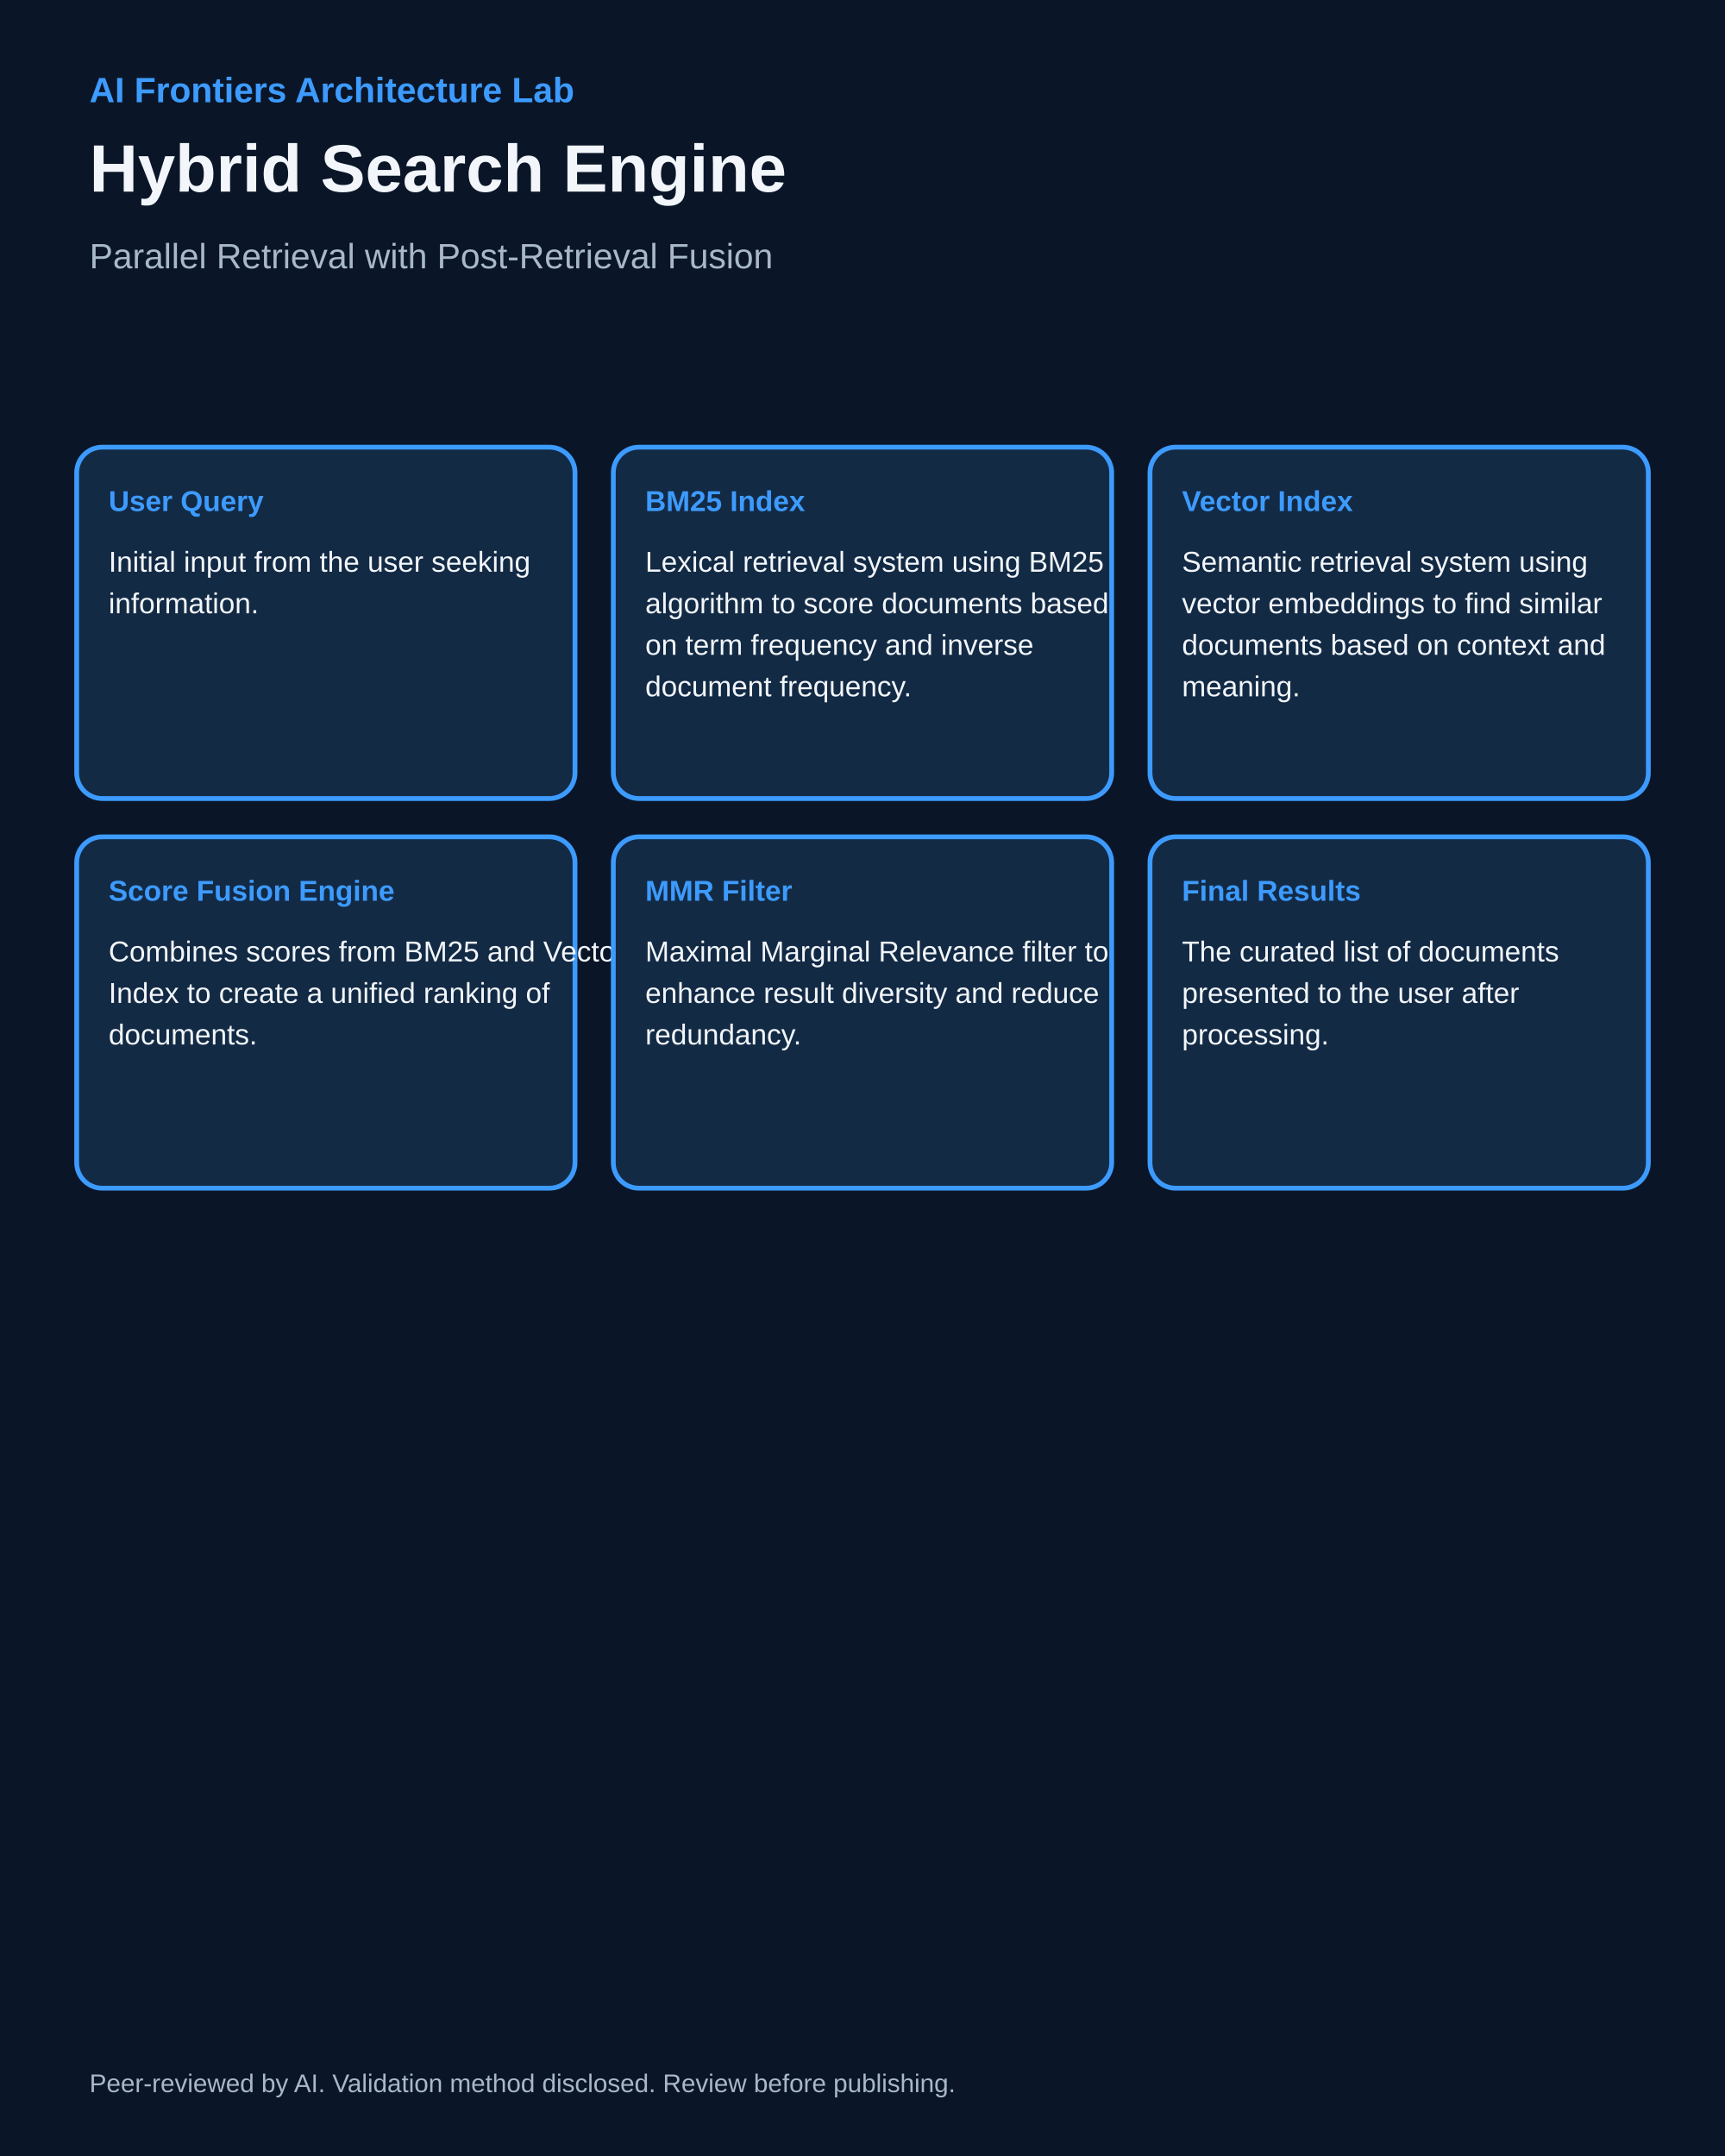
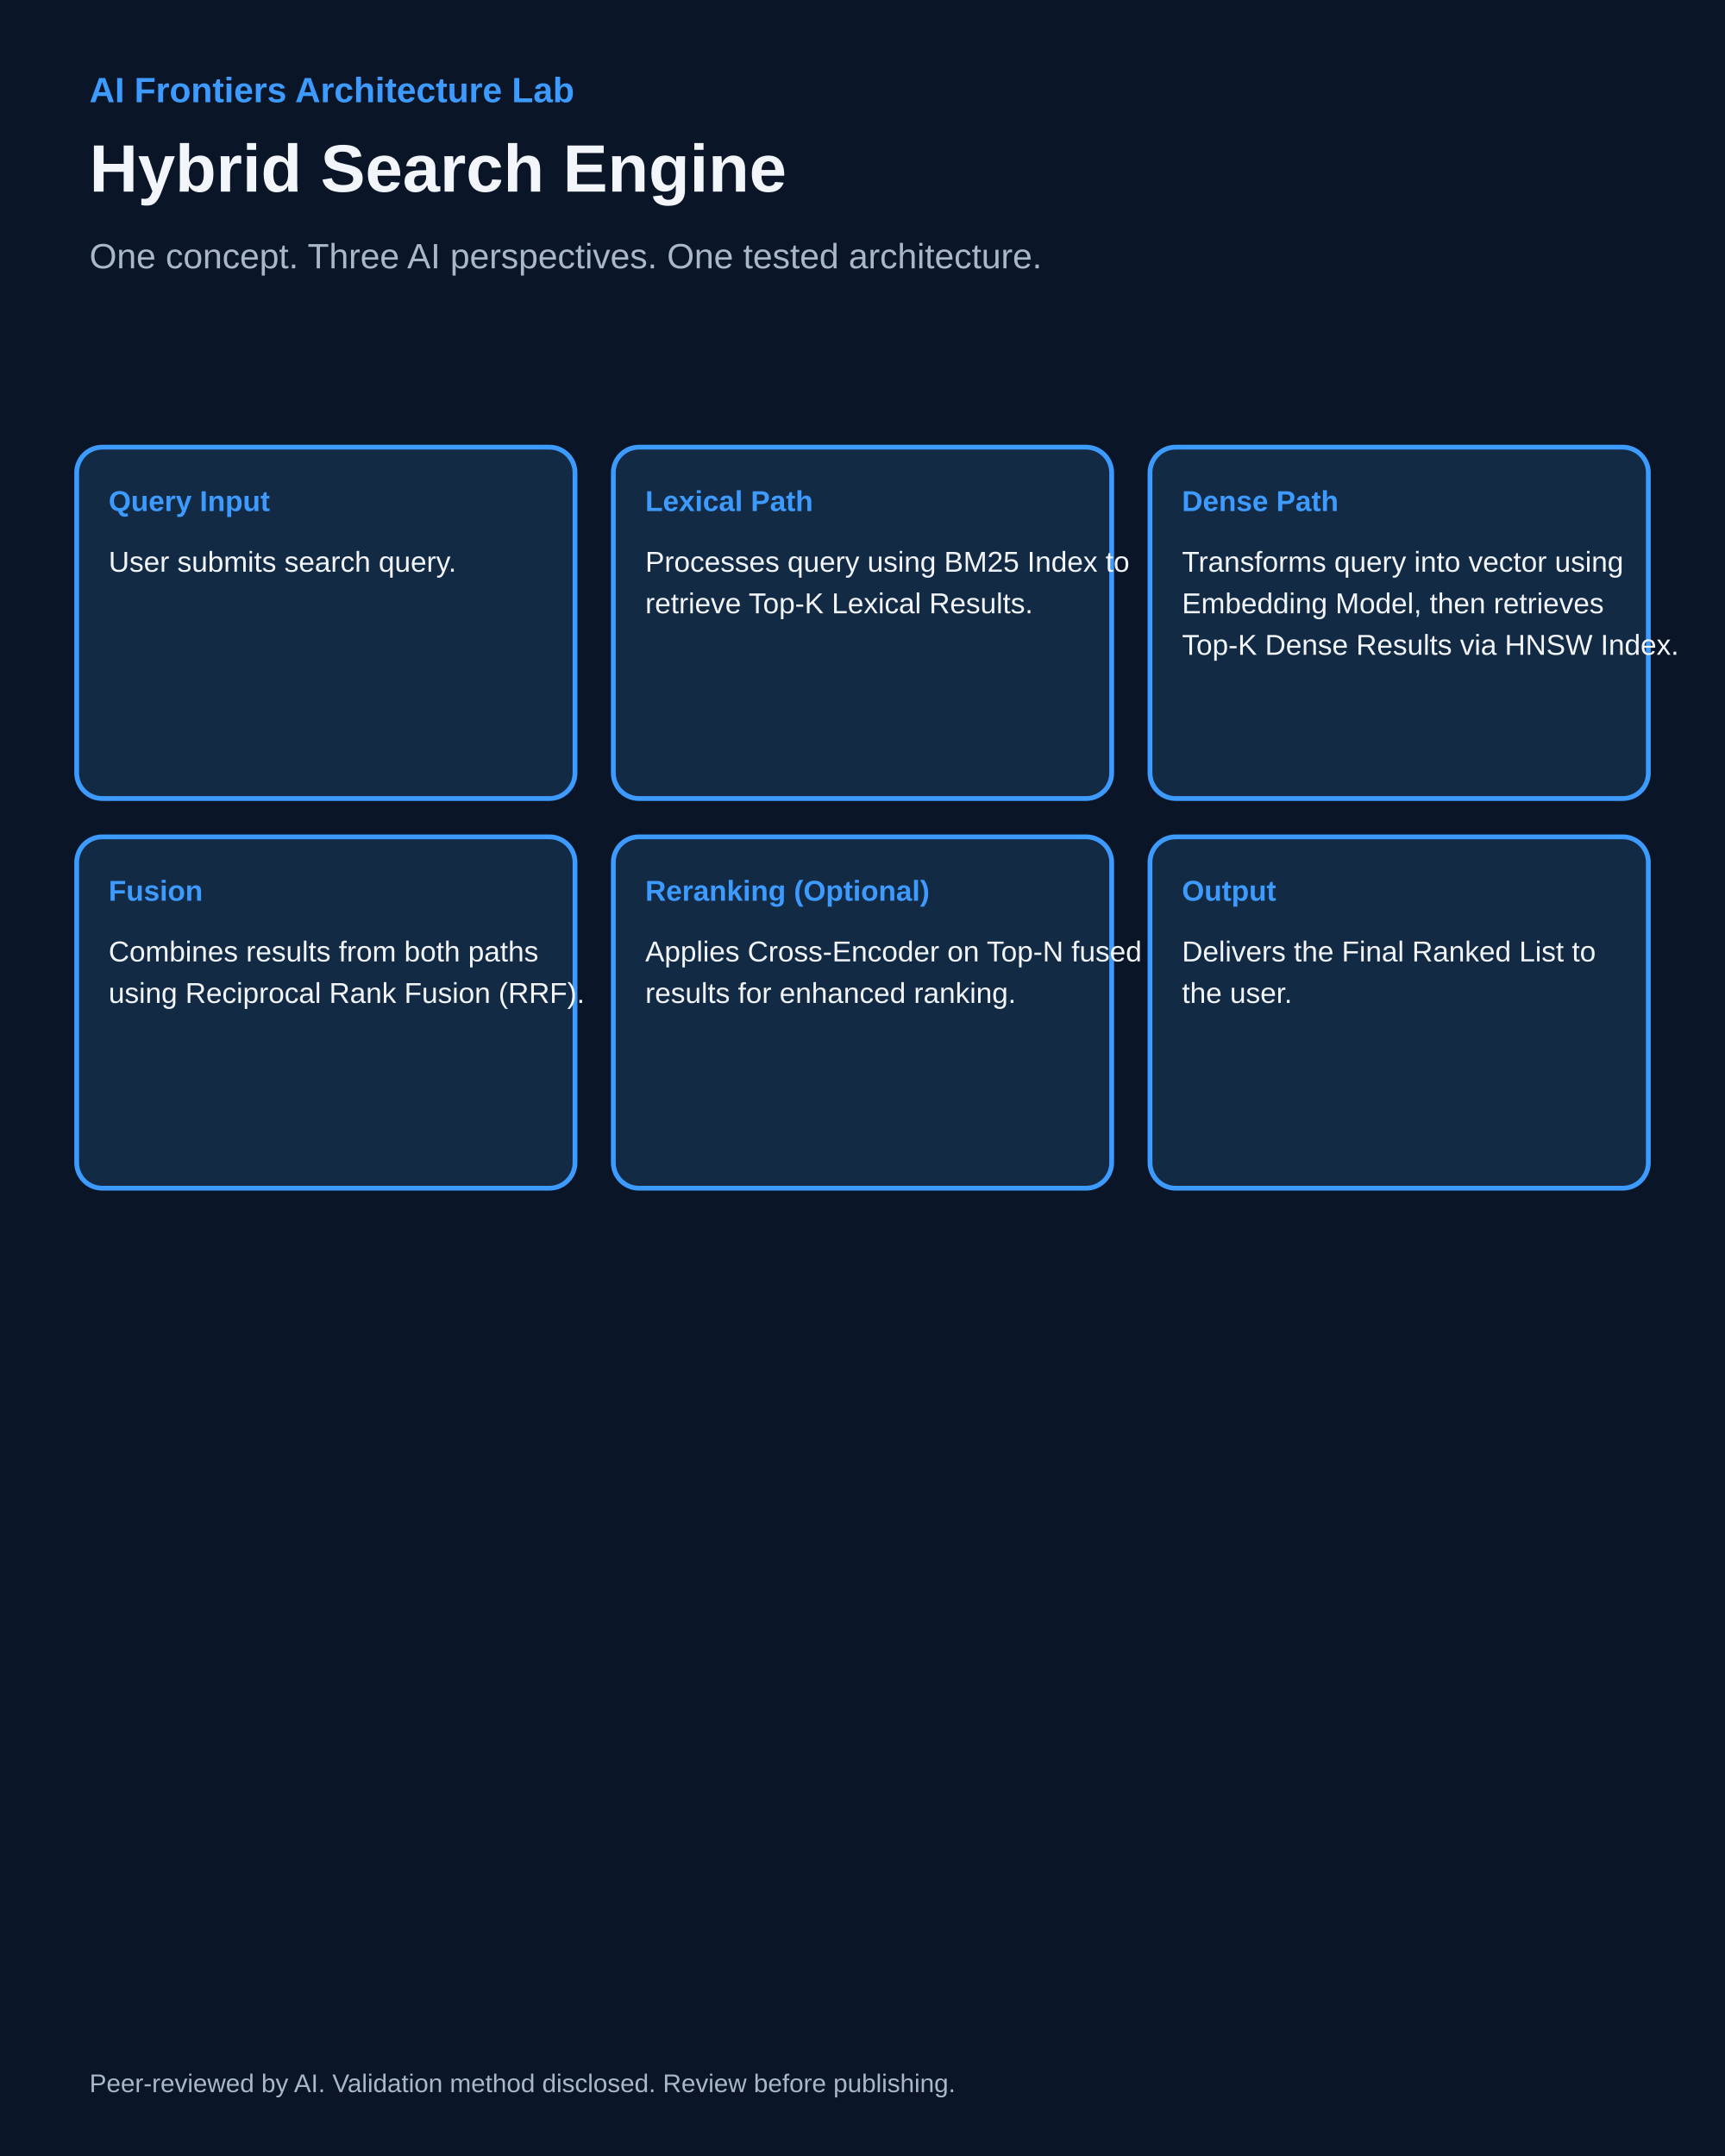
<svg xmlns="http://www.w3.org/2000/svg" width="1080" height="1350" viewBox="0 0 1080 1350">
  <rect width="100%" height="100%" fill="#0A1628" />
  <text x="56" y="64" fill="#3D9BFF" font-size="22" font-family="Arial, Helvetica, sans-serif" font-weight="700">AI Frontiers Architecture Lab</text>
  <text x="56" y="120" fill="#F2F6FA" font-size="42" font-family="Arial, Helvetica, sans-serif" font-weight="700">Hybrid Search Engine</text>
-   <text x="56" y="168" fill="#A8B8C8" font-size="22" font-family="Arial, Helvetica, sans-serif">Parallel Retrieval with Post-Retrieval Fusion</text>
+   <text x="56" y="168" fill="#A8B8C8" font-size="22" font-family="Arial, Helvetica, sans-serif">One concept. Three AI perspectives. One tested architecture.</text>
  <rect x="48.0" y="280.0" width="312.0" height="220.0" rx="16" fill="#132A45" stroke="#3D9BFF" stroke-width="3" />
-   <text x="68.0" y="320.0" fill="#3D9BFF" font-size="18" font-family="Arial, Helvetica, sans-serif" font-weight="700">User Query</text>
-   <text x="68.0" y="358.0" fill="#F2F6FA" font-size="18" font-family="Arial, Helvetica, sans-serif">Initial input from the user seeking</text>
-   <text x="68.0" y="384.0" fill="#F2F6FA" font-size="18" font-family="Arial, Helvetica, sans-serif">information.</text>
+   <text x="68.0" y="320.0" fill="#3D9BFF" font-size="18" font-family="Arial, Helvetica, sans-serif" font-weight="700">Query Input</text>
+   <text x="68.0" y="358.0" fill="#F2F6FA" font-size="18" font-family="Arial, Helvetica, sans-serif">User submits search query.</text>
  <rect x="384.0" y="280.0" width="312.0" height="220.0" rx="16" fill="#132A45" stroke="#3D9BFF" stroke-width="3" />
-   <text x="404.0" y="320.0" fill="#3D9BFF" font-size="18" font-family="Arial, Helvetica, sans-serif" font-weight="700">BM25 Index</text>
-   <text x="404.0" y="358.0" fill="#F2F6FA" font-size="18" font-family="Arial, Helvetica, sans-serif">Lexical retrieval system using BM25</text>
-   <text x="404.0" y="384.0" fill="#F2F6FA" font-size="18" font-family="Arial, Helvetica, sans-serif">algorithm to score documents based</text>
-   <text x="404.0" y="410.0" fill="#F2F6FA" font-size="18" font-family="Arial, Helvetica, sans-serif">on term frequency and inverse</text>
-   <text x="404.0" y="436.0" fill="#F2F6FA" font-size="18" font-family="Arial, Helvetica, sans-serif">document frequency.</text>
+   <text x="404.0" y="320.0" fill="#3D9BFF" font-size="18" font-family="Arial, Helvetica, sans-serif" font-weight="700">Lexical Path</text>
+   <text x="404.0" y="358.0" fill="#F2F6FA" font-size="18" font-family="Arial, Helvetica, sans-serif">Processes query using BM25 Index to</text>
+   <text x="404.0" y="384.0" fill="#F2F6FA" font-size="18" font-family="Arial, Helvetica, sans-serif">retrieve Top-K Lexical Results.</text>
  <rect x="720.0" y="280.0" width="312.0" height="220.0" rx="16" fill="#132A45" stroke="#3D9BFF" stroke-width="3" />
-   <text x="740.0" y="320.0" fill="#3D9BFF" font-size="18" font-family="Arial, Helvetica, sans-serif" font-weight="700">Vector Index</text>
-   <text x="740.0" y="358.0" fill="#F2F6FA" font-size="18" font-family="Arial, Helvetica, sans-serif">Semantic retrieval system using</text>
-   <text x="740.0" y="384.0" fill="#F2F6FA" font-size="18" font-family="Arial, Helvetica, sans-serif">vector embeddings to find similar</text>
-   <text x="740.0" y="410.0" fill="#F2F6FA" font-size="18" font-family="Arial, Helvetica, sans-serif">documents based on context and</text>
-   <text x="740.0" y="436.0" fill="#F2F6FA" font-size="18" font-family="Arial, Helvetica, sans-serif">meaning.</text>
+   <text x="740.0" y="320.0" fill="#3D9BFF" font-size="18" font-family="Arial, Helvetica, sans-serif" font-weight="700">Dense Path</text>
+   <text x="740.0" y="358.0" fill="#F2F6FA" font-size="18" font-family="Arial, Helvetica, sans-serif">Transforms query into vector using</text>
+   <text x="740.0" y="384.0" fill="#F2F6FA" font-size="18" font-family="Arial, Helvetica, sans-serif">Embedding Model, then retrieves</text>
+   <text x="740.0" y="410.0" fill="#F2F6FA" font-size="18" font-family="Arial, Helvetica, sans-serif">Top-K Dense Results via HNSW Index.</text>
  <rect x="48.0" y="524.0" width="312.0" height="220.0" rx="16" fill="#132A45" stroke="#3D9BFF" stroke-width="3" />
-   <text x="68.0" y="564.0" fill="#3D9BFF" font-size="18" font-family="Arial, Helvetica, sans-serif" font-weight="700">Score Fusion Engine</text>
-   <text x="68.0" y="602.0" fill="#F2F6FA" font-size="18" font-family="Arial, Helvetica, sans-serif">Combines scores from BM25 and Vector</text>
-   <text x="68.0" y="628.0" fill="#F2F6FA" font-size="18" font-family="Arial, Helvetica, sans-serif">Index to create a unified ranking of</text>
-   <text x="68.0" y="654.0" fill="#F2F6FA" font-size="18" font-family="Arial, Helvetica, sans-serif">documents.</text>
+   <text x="68.0" y="564.0" fill="#3D9BFF" font-size="18" font-family="Arial, Helvetica, sans-serif" font-weight="700">Fusion</text>
+   <text x="68.0" y="602.0" fill="#F2F6FA" font-size="18" font-family="Arial, Helvetica, sans-serif">Combines results from both paths</text>
+   <text x="68.0" y="628.0" fill="#F2F6FA" font-size="18" font-family="Arial, Helvetica, sans-serif">using Reciprocal Rank Fusion (RRF).</text>
  <rect x="384.0" y="524.0" width="312.0" height="220.0" rx="16" fill="#132A45" stroke="#3D9BFF" stroke-width="3" />
-   <text x="404.0" y="564.0" fill="#3D9BFF" font-size="18" font-family="Arial, Helvetica, sans-serif" font-weight="700">MMR Filter</text>
-   <text x="404.0" y="602.0" fill="#F2F6FA" font-size="18" font-family="Arial, Helvetica, sans-serif">Maximal Marginal Relevance filter to</text>
-   <text x="404.0" y="628.0" fill="#F2F6FA" font-size="18" font-family="Arial, Helvetica, sans-serif">enhance result diversity and reduce</text>
-   <text x="404.0" y="654.0" fill="#F2F6FA" font-size="18" font-family="Arial, Helvetica, sans-serif">redundancy.</text>
+   <text x="404.0" y="564.0" fill="#3D9BFF" font-size="18" font-family="Arial, Helvetica, sans-serif" font-weight="700">Reranking (Optional)</text>
+   <text x="404.0" y="602.0" fill="#F2F6FA" font-size="18" font-family="Arial, Helvetica, sans-serif">Applies Cross-Encoder on Top-N fused</text>
+   <text x="404.0" y="628.0" fill="#F2F6FA" font-size="18" font-family="Arial, Helvetica, sans-serif">results for enhanced ranking.</text>
  <rect x="720.0" y="524.0" width="312.0" height="220.0" rx="16" fill="#132A45" stroke="#3D9BFF" stroke-width="3" />
-   <text x="740.0" y="564.0" fill="#3D9BFF" font-size="18" font-family="Arial, Helvetica, sans-serif" font-weight="700">Final Results</text>
-   <text x="740.0" y="602.0" fill="#F2F6FA" font-size="18" font-family="Arial, Helvetica, sans-serif">The curated list of documents</text>
-   <text x="740.0" y="628.0" fill="#F2F6FA" font-size="18" font-family="Arial, Helvetica, sans-serif">presented to the user after</text>
-   <text x="740.0" y="654.0" fill="#F2F6FA" font-size="18" font-family="Arial, Helvetica, sans-serif">processing.</text>
+   <text x="740.0" y="564.0" fill="#3D9BFF" font-size="18" font-family="Arial, Helvetica, sans-serif" font-weight="700">Output</text>
+   <text x="740.0" y="602.0" fill="#F2F6FA" font-size="18" font-family="Arial, Helvetica, sans-serif">Delivers the Final Ranked List to</text>
+   <text x="740.0" y="628.0" fill="#F2F6FA" font-size="18" font-family="Arial, Helvetica, sans-serif">the user.</text>
  <text x="56" y="1310" fill="#A8B8C8" font-size="16" font-family="Arial, Helvetica, sans-serif">Peer-reviewed by AI. Validation method disclosed. Review before publishing.</text>
</svg>
